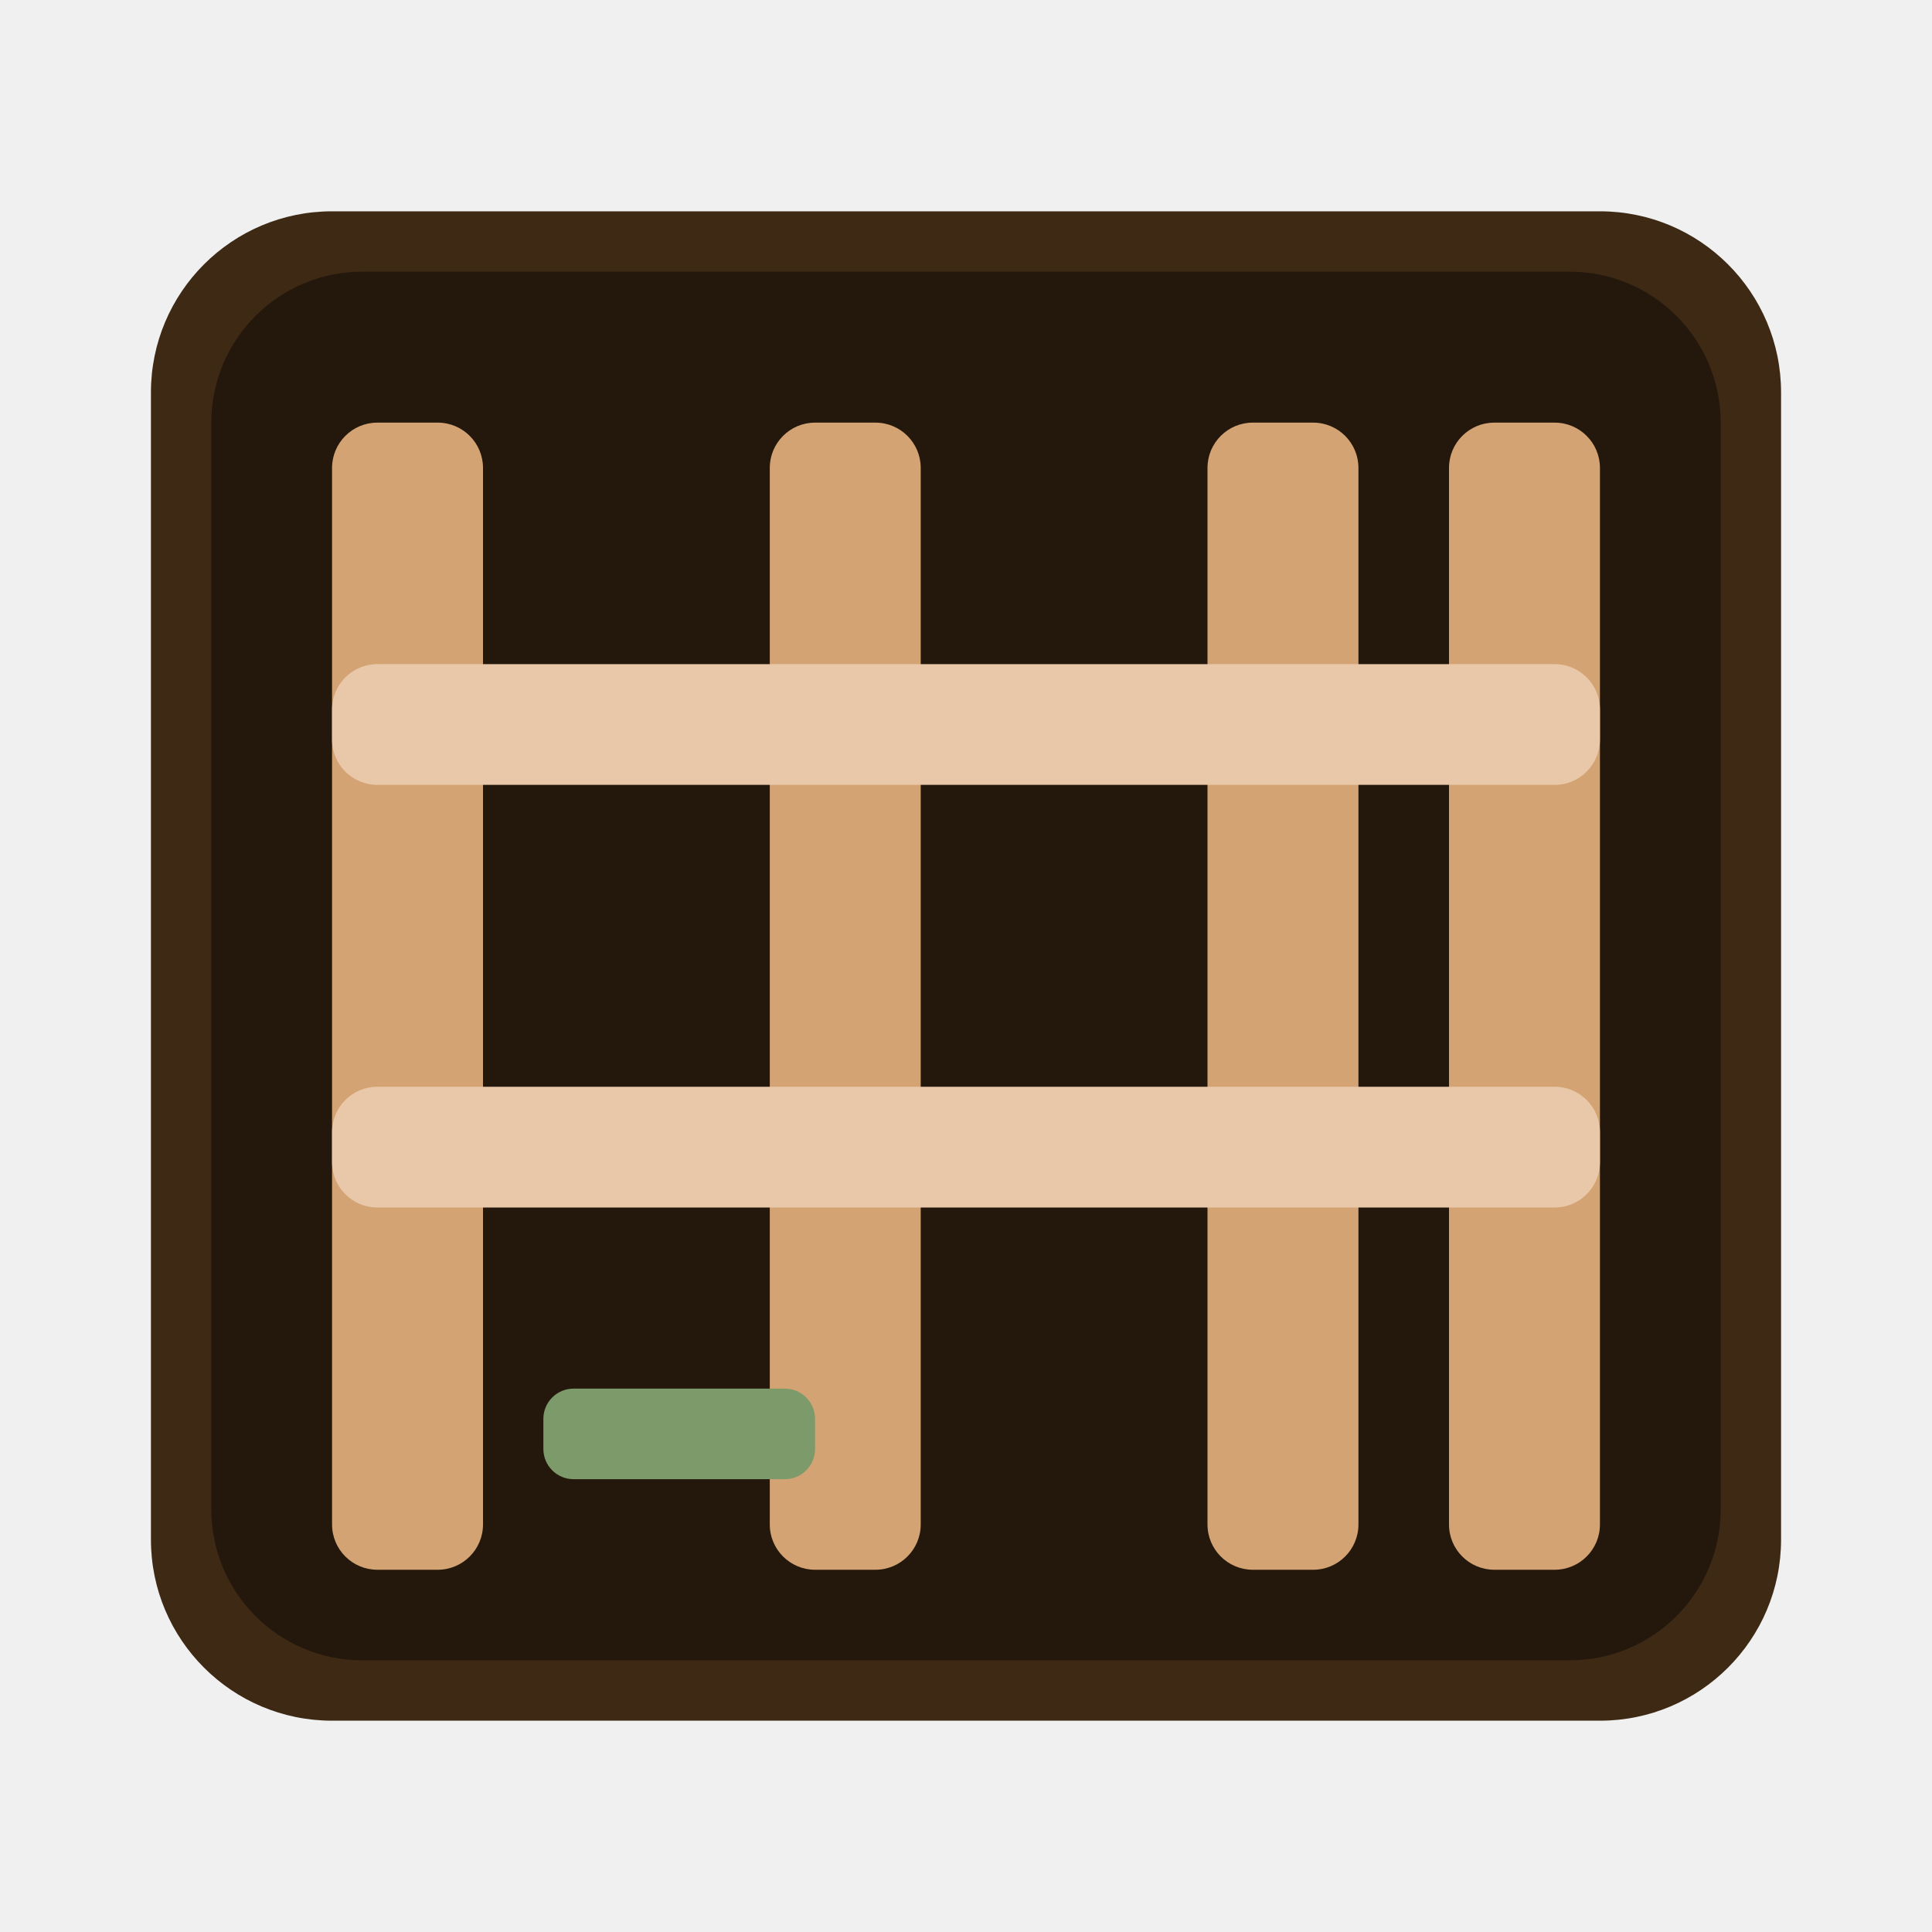
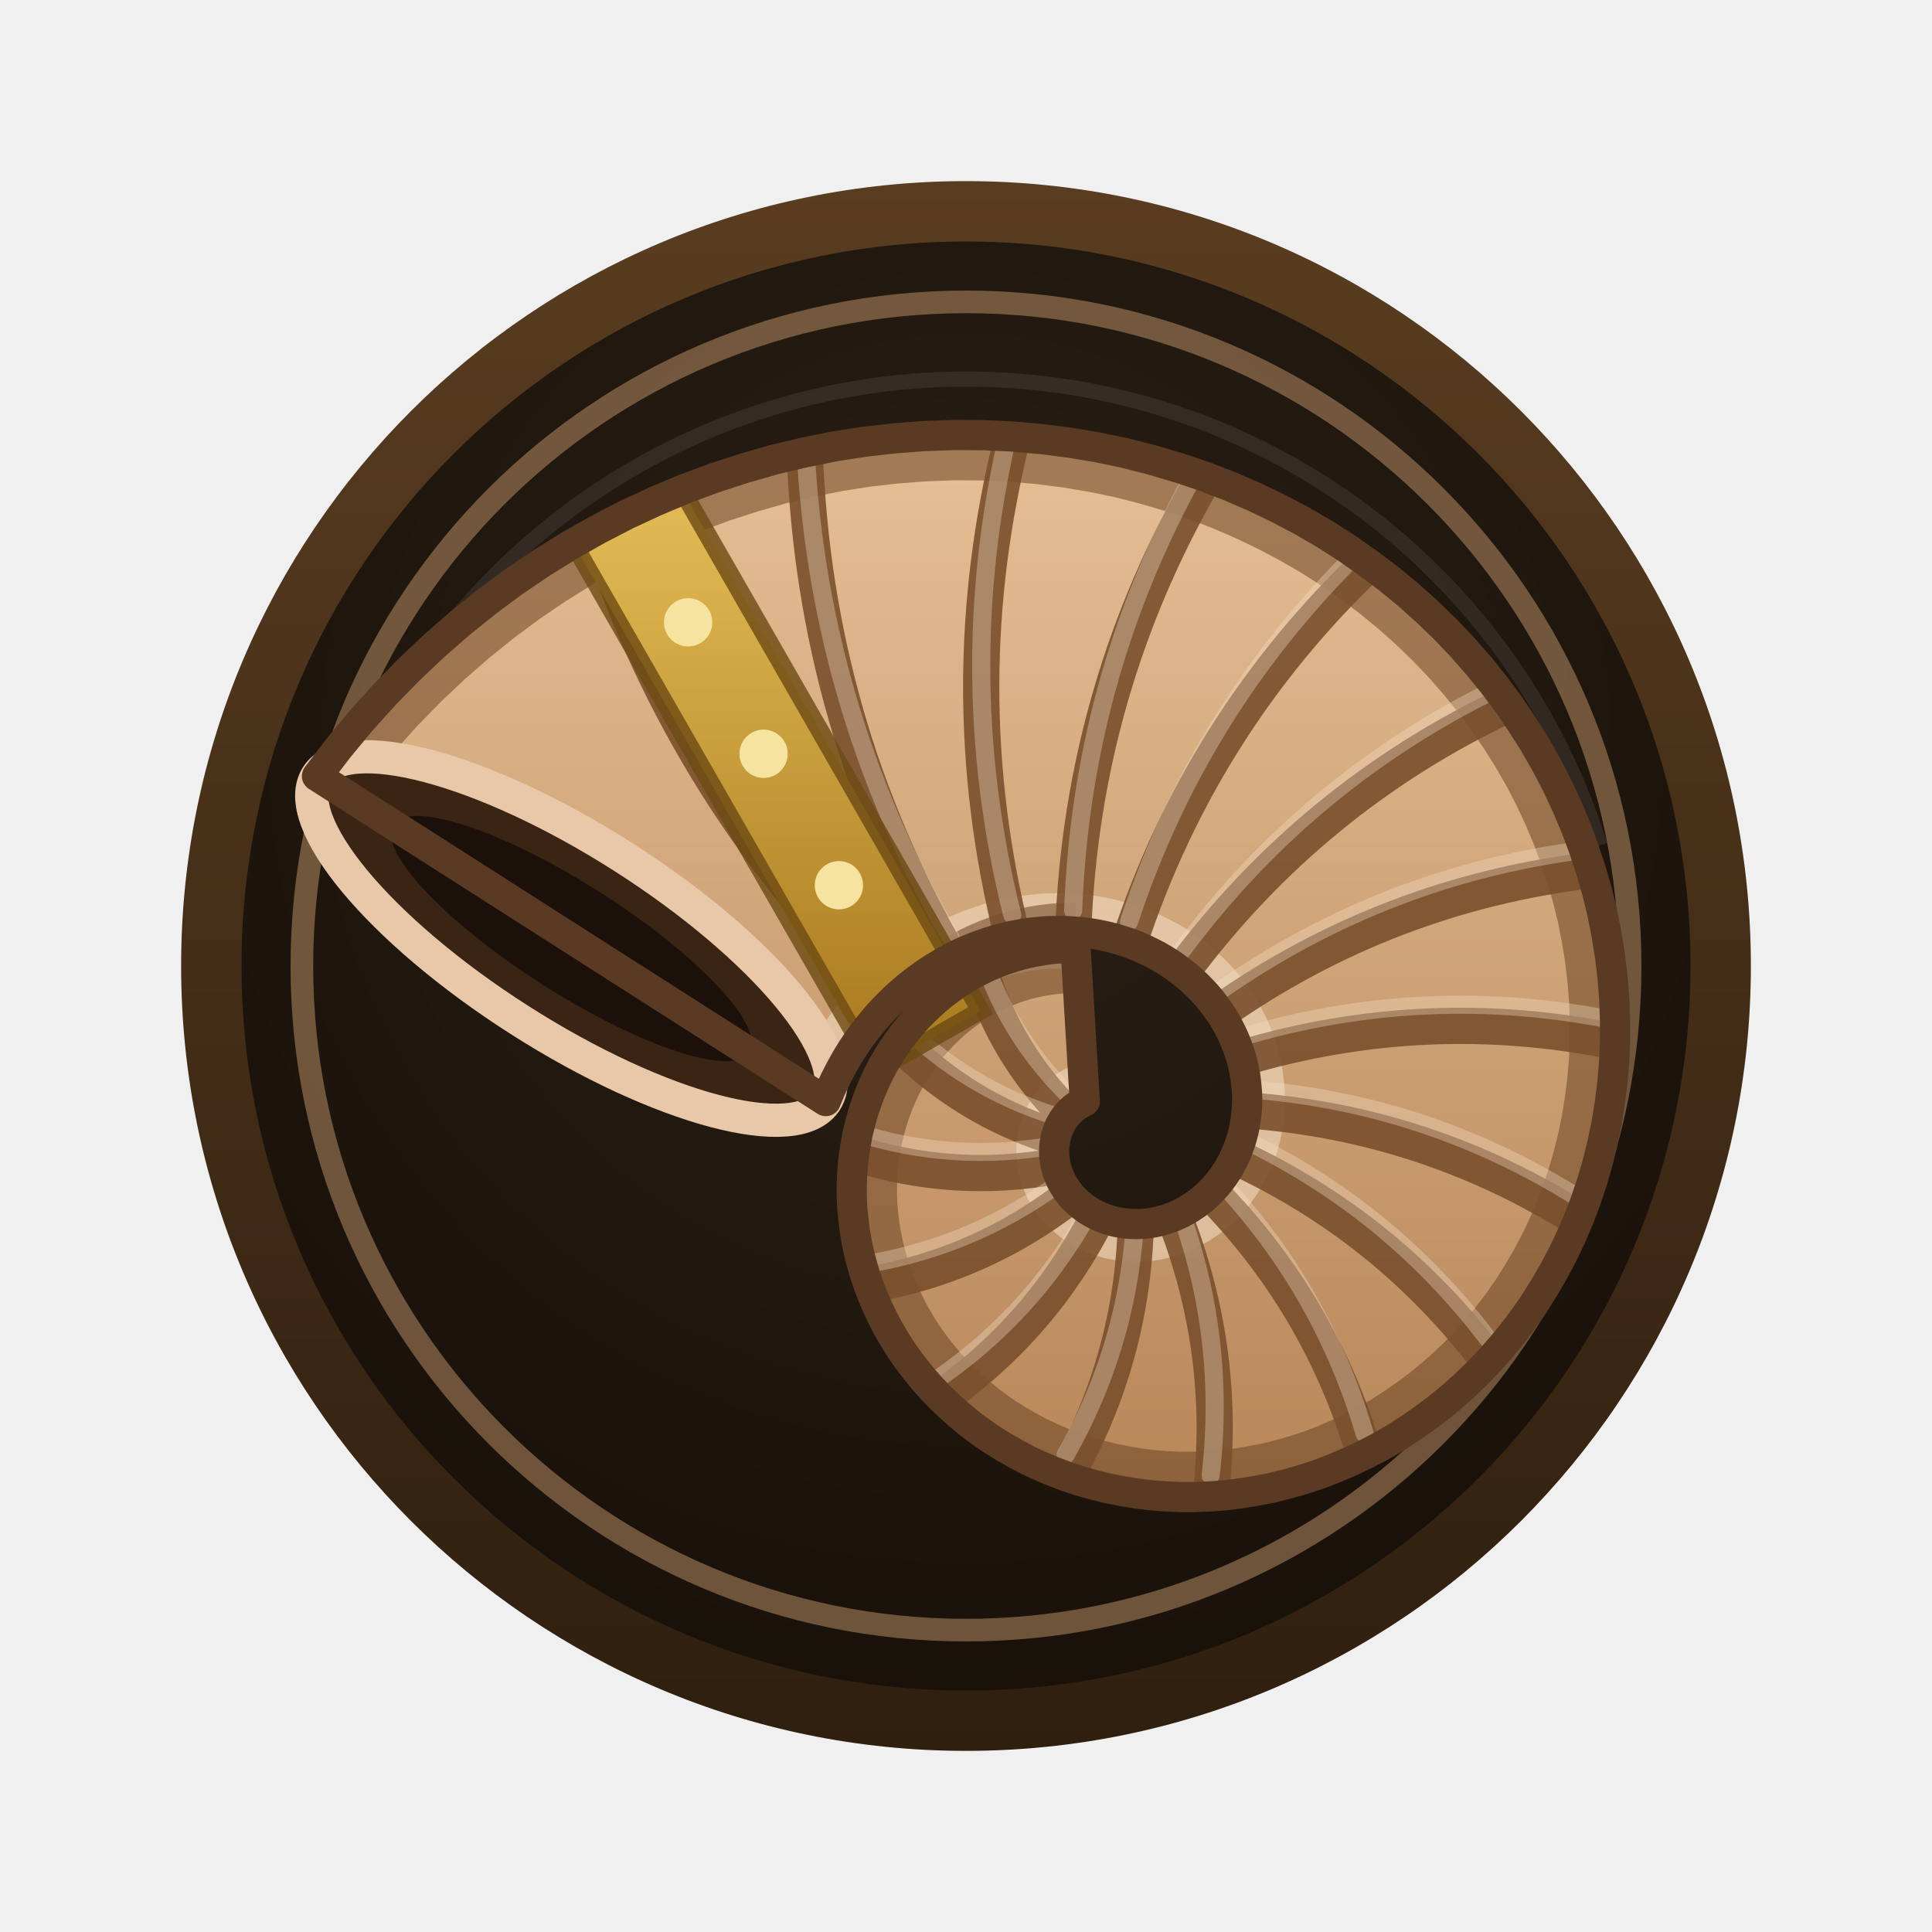
<svg xmlns="http://www.w3.org/2000/svg" width="128" height="128" viewBox="0 0 128 128">
-   <rect x="10" y="14" width="108" height="100" rx="12" fill="#3d2914" />
-   <rect x="14" y="18" width="100" height="92" rx="10" fill="#24180c" />
-   <rect x="22" y="28" width="10" height="76" rx="3" fill="#d4a373" />
-   <rect x="51" y="28" width="10" height="76" rx="3" fill="#d4a373" />
-   <rect x="80" y="28" width="10" height="76" rx="3" fill="#d4a373" />
-   <rect x="96" y="28" width="10" height="76" rx="3" fill="#d4a373" />
-   <rect x="22" y="44" width="84" height="8" rx="3" fill="#e9c8a9" />
-   <rect x="22" y="72" width="84" height="8" rx="3" fill="#e9c8a9" />
-   <rect x="36" y="92" width="18" height="6" rx="2" fill="#7d9a6a" />
+   <defs>
+     <linearGradient id="cfill" x1="0" y1="0" x2="0" y2="1">
+       <stop offset="0" stop-color="#e6bf95" />
+       <stop offset="1" stop-color="#b8875a" />
+     </linearGradient>
+     <linearGradient id="cbrass" x1="0" y1="0" x2="0" y2="1">
+       <stop offset="0" stop-color="#e8c25a" />
+       <stop offset="1" stop-color="#a8781e" />
+     </linearGradient>
+     <linearGradient id="rim" x1="0" y1="0" x2="0" y2="1">
+       <stop offset="0" stop-color="#5a3d20" />
+       <stop offset="1" stop-color="#2f1f0f" />
+     </linearGradient>
+     <radialGradient id="face" cx="0.5" cy="0.35" r="0.75">
+       <stop offset="0" stop-color="#2b2016" />
+       <stop offset="1" stop-color="#160f08" />
+     </radialGradient>
+   </defs>
+   <circle cx="64" cy="64" r="52" fill="url(#rim)" />
+   <circle cx="64" cy="64" r="48" fill="url(#face)" />
+   <circle cx="64" cy="64" r="44" fill="none" stroke="#d4a373" stroke-width="1.5" opacity="0.45" />
+   <path d="M22 56 A44 44 0 0 1 106 56" fill="none" stroke="#fff" stroke-width="1" opacity="0.08" />
+   <clipPath id="cclip">
+     <path d="M54.71 72.95 L55.01 72.23 L55.33 71.53 L55.68 70.85 L56.04 70.20 L56.43 69.56 L56.84 68.95 L57.27 68.36 L57.72 67.80 L58.18 67.25 L58.66 66.74 L59.16 66.24 L59.67 65.77 L60.19 65.33 L60.73 64.91 L61.27 64.52 L61.83 64.15 L62.39 63.81 L62.96 63.49 L63.53 63.20 L64.11 62.94 L64.70 62.70 L65.29 62.49 L65.88 62.30 L66.47 62.14 L67.06 62.00 L67.65 61.89 L68.23 61.80 L68.82 61.74 L69.40 61.69 L69.97 61.68 L70.54 61.68 L71.10 61.71 L71.66 61.76 L72.21 61.83 L72.74 61.92 L73.27 62.03 L73.79 62.16 L74.30 62.31 L74.80 62.47 L75.28 62.66 L75.75 62.86 L76.21 63.08 L76.66 63.31 L77.09 63.56 L77.51 63.82 L77.91 64.10 L78.29 64.39 L78.67 64.69 L79.02 65.00 L79.36 65.32 L79.68 65.65 L79.99 65.99 L80.28 66.34 L80.55 66.70 L80.81 67.06 L81.05 67.43 L81.27 67.80 L81.47 68.18 L81.66 68.56 L81.83 68.95 L81.98 69.34 L82.12 69.72 L82.24 70.11 L82.34 70.50 L82.43 70.89 L82.50 71.28 L82.55 71.67 L82.59 72.06 L82.62 72.44 L82.63 72.82 L82.62 73.19 L82.60 73.56 L82.56 73.93 L82.51 74.29 L82.45 74.65 L82.38 74.99 L82.29 75.33 L82.19 75.67 L82.07 75.99 L81.95 76.31 L81.81 76.62 L81.67 76.92 L81.51 77.21 L81.35 77.50 L81.17 77.77 L80.99 78.03 L80.80 78.29 L80.60 78.53 L80.39 78.76 L80.18 78.98 L79.96 79.19 L79.74 79.39 L79.51 79.58 L79.27 79.76 L79.03 79.92 L78.79 80.08 L78.54 80.22 L78.29 80.36 L78.04 80.48 L77.79 80.59 L77.53 80.69 L77.28 80.78 L77.02 80.85 L76.77 80.92 L76.51 80.98 L76.25 81.02 L76.00 81.06 L75.75 81.08 L75.50 81.09 L75.25 81.10 L75.00 81.09 L74.76 81.08 L74.52 81.05 L74.28 81.02 L74.05 80.98 L73.83 80.93 L73.60 80.87 L73.38 80.80 L73.17 80.73 L72.96 80.65 L72.76 80.56 L72.56 80.46 L72.37 80.36 L72.19 80.25 L72.01 80.14 L71.84 80.02 L71.68 79.89 L71.52 79.76 L71.37 79.63 L71.22 79.49 L71.08 79.35 L70.95 79.20 L70.83 79.05 L70.72 78.90 L70.61 78.74 L70.51 78.58 L70.41 78.42 L70.32 78.26 L70.25 78.10 L70.17 77.93 L70.11 77.76 L70.05 77.60 L70.00 77.43 L69.96 77.26 L69.92 77.10 L69.89 76.93 L69.87 76.77 L69.85 76.60 L69.84 76.44 L69.84 76.28 L69.84 76.12 L69.85 75.96 L69.87 75.80 L69.89 75.65 L69.91 75.50 L69.95 75.35 L69.98 75.21 L70.03 75.07 L70.07 74.93 L70.13 74.79 L70.18 74.66 L70.24 74.53 L70.31 74.41 L70.38 74.29 L70.45 74.17 L70.53 74.06 L70.61 73.95 L70.69 73.85 L70.78 73.75 L70.87 73.66 L70.96 73.57 L71.06 73.48 L71.15 73.40 L71.25 73.33 L71.35 73.26 L71.45 73.19 L71.56 73.13 L71.66 73.07 L71.77 73.02 L71.87 72.97 L71.26 62.81 L70.74 62.81 L70.22 62.83 L69.69 62.88 L69.16 62.95 L68.62 63.04 L68.09 63.15 L67.56 63.28 L67.03 63.44 L66.50 63.62 L65.98 63.82 L65.46 64.04 L64.94 64.29 L64.43 64.56 L63.93 64.86 L63.43 65.17 L62.95 65.51 L62.47 65.87 L62.01 66.25 L61.56 66.66 L61.12 67.08 L60.69 67.53 L60.28 68.00 L59.89 68.49 L59.51 68.99 L59.15 69.52 L58.81 70.06 L58.48 70.63 L58.18 71.21 L57.90 71.81 L57.64 72.42 L57.41 73.05 L57.19 73.69 L57.01 74.35 L56.84 75.02 L56.71 75.70 L56.60 76.39 L56.51 77.09 L56.46 77.80 L56.43 78.52 L56.43 79.24 L56.46 79.97 L56.53 80.70 L56.62 81.44 L56.74 82.18 L56.89 82.92 L57.08 83.66 L57.29 84.39 L57.54 85.13 L57.82 85.86 L58.13 86.58 L58.47 87.30 L58.84 88.01 L59.25 88.71 L59.68 89.40 L60.15 90.07 L60.65 90.73 L61.18 91.38 L61.74 92.01 L62.33 92.62 L62.95 93.21 L63.60 93.79 L64.27 94.34 L64.97 94.86 L65.70 95.37 L66.46 95.84 L67.24 96.29 L68.05 96.72 L68.88 97.11 L69.73 97.47 L70.60 97.80 L71.49 98.10 L72.40 98.36 L73.33 98.59 L74.28 98.78 L75.24 98.94 L76.21 99.06 L77.19 99.14 L78.19 99.18 L79.20 99.18 L80.21 99.14 L81.23 99.06 L82.26 98.93 L83.28 98.76 L84.31 98.56 L85.34 98.30 L86.36 98.01 L87.39 97.67 L88.40 97.28 L89.41 96.85 L90.41 96.38 L91.39 95.87 L92.37 95.31 L93.32 94.70 L94.26 94.05 L95.19 93.36 L96.09 92.63 L96.96 91.86 L97.82 91.04 L98.64 90.18 L99.44 89.28 L100.21 88.35 L100.95 87.37 L101.65 86.36 L102.31 85.31 L102.94 84.23 L103.53 83.11 L104.08 81.96 L104.59 80.78 L105.05 79.57 L105.47 78.33 L105.84 77.06 L106.16 75.77 L106.43 74.46 L106.65 73.12 L106.82 71.77 L106.94 70.40 L107.00 69.01 L107.00 67.62 L106.95 66.21 L106.84 64.79 L106.67 63.36 L106.44 61.93 L106.16 60.50 L105.81 59.07 L105.40 57.65 L104.93 56.23 L104.40 54.81 L103.81 53.41 L103.16 52.02 L102.45 50.65 L101.67 49.29 L100.83 47.96 L99.94 46.65 L98.98 45.36 L97.97 44.11 L96.89 42.88 L95.76 41.69 L94.57 40.54 L93.32 39.42 L92.02 38.35 L90.67 37.33 L89.26 36.34 L87.81 35.41 L86.30 34.53 L84.75 33.71 L83.15 32.94 L81.51 32.23 L79.83 31.58 L78.11 31.00 L76.35 30.48 L74.56 30.02 L72.73 29.64 L70.88 29.33 L69.00 29.09 L67.09 28.92 L65.16 28.83 L63.22 28.82 L61.25 28.89 L59.28 29.04 L57.30 29.26 L55.31 29.57 L53.32 29.97 L51.33 30.44 L49.34 31.01 L47.36 31.65 L45.39 32.38 L43.44 33.20 L41.50 34.10 L39.59 35.09 L37.70 36.16 L35.84 37.32 L34.01 38.56 L32.22 39.89 L30.47 41.30 L28.76 42.79 L27.10 44.36 L25.49 46.01 L23.93 47.74 L22.44 49.54 L21.00 51.42 Z" />
+   </clipPath>
+   <path d="M54.71 72.95 L55.01 72.23 L55.33 71.53 L55.68 70.85 L56.04 70.20 L56.43 69.56 L56.84 68.95 L57.27 68.36 L57.72 67.80 L58.18 67.25 L58.66 66.74 L59.16 66.24 L59.67 65.77 L60.19 65.33 L60.73 64.91 L61.27 64.52 L61.83 64.15 L62.39 63.81 L62.96 63.49 L63.53 63.20 L64.11 62.94 L64.70 62.70 L65.29 62.49 L65.88 62.30 L66.47 62.14 L67.06 62.00 L67.65 61.89 L68.23 61.80 L68.82 61.74 L69.40 61.69 L69.97 61.68 L70.54 61.68 L71.10 61.71 L71.66 61.76 L72.21 61.83 L72.74 61.92 L73.27 62.03 L73.79 62.16 L74.30 62.31 L74.80 62.47 L75.28 62.66 L75.75 62.86 L76.21 63.08 L76.66 63.31 L77.09 63.56 L77.51 63.82 L77.91 64.10 L78.29 64.39 L78.67 64.69 L79.02 65.00 L79.36 65.32 L79.68 65.65 L79.99 65.99 L80.28 66.34 L80.55 66.70 L80.81 67.06 L81.05 67.43 L81.27 67.80 L81.47 68.18 L81.66 68.56 L81.83 68.95 L81.98 69.34 L82.12 69.72 L82.24 70.11 L82.34 70.50 L82.43 70.89 L82.50 71.28 L82.55 71.67 L82.59 72.06 L82.62 72.44 L82.63 72.82 L82.62 73.19 L82.60 73.56 L82.56 73.93 L82.51 74.29 L82.45 74.65 L82.38 74.99 L82.29 75.33 L82.19 75.67 L82.07 75.99 L81.95 76.31 L81.81 76.62 L81.67 76.92 L81.51 77.21 L81.35 77.50 L81.17 77.77 L80.99 78.03 L80.80 78.29 L80.60 78.53 L80.39 78.76 L80.18 78.98 L79.96 79.19 L79.74 79.39 L79.51 79.58 L79.27 79.76 L79.03 79.92 L78.79 80.08 L78.54 80.22 L78.29 80.36 L78.04 80.48 L77.79 80.59 L77.53 80.69 L77.28 80.78 L77.02 80.85 L76.77 80.92 L76.51 80.98 L76.25 81.02 L76.00 81.06 L75.75 81.08 L75.50 81.09 L75.25 81.10 L75.00 81.09 L74.76 81.08 L74.52 81.05 L74.28 81.02 L74.05 80.98 L73.83 80.93 L73.60 80.87 L73.38 80.80 L73.17 80.73 L72.96 80.65 L72.76 80.56 L72.56 80.46 L72.37 80.36 L72.19 80.25 L72.01 80.14 L71.84 80.02 L71.68 79.89 L71.52 79.76 L71.37 79.63 L71.22 79.49 L71.08 79.35 L70.95 79.20 L70.83 79.05 L70.72 78.90 L70.61 78.74 L70.51 78.58 L70.41 78.42 L70.32 78.26 L70.25 78.10 L70.17 77.93 L70.11 77.76 L70.05 77.60 L70.00 77.43 L69.96 77.26 L69.92 77.10 L69.89 76.93 L69.87 76.77 L69.85 76.60 L69.84 76.44 L69.84 76.28 L69.84 76.12 L69.85 75.96 L69.87 75.80 L69.89 75.65 L69.91 75.50 L69.95 75.35 L69.98 75.21 L70.03 75.07 L70.07 74.93 L70.13 74.79 L70.18 74.66 L70.24 74.53 L70.31 74.41 L70.38 74.29 L70.45 74.17 L70.53 74.06 L70.61 73.95 L70.69 73.85 L70.78 73.75 L70.87 73.66 L70.96 73.57 L71.06 73.48 L71.15 73.40 L71.25 73.33 L71.35 73.26 L71.45 73.19 L71.56 73.13 L71.66 73.07 L71.77 73.02 L71.87 72.97 L71.26 62.81 L70.74 62.81 L70.22 62.83 L69.69 62.88 L69.16 62.95 L68.62 63.04 L68.09 63.15 L67.56 63.28 L67.03 63.44 L66.50 63.62 L65.98 63.82 L65.46 64.04 L64.94 64.29 L64.43 64.56 L63.93 64.86 L63.43 65.17 L62.95 65.51 L62.47 65.87 L62.01 66.25 L61.56 66.66 L61.12 67.08 L60.69 67.53 L60.28 68.00 L59.89 68.49 L59.51 68.99 L59.15 69.52 L58.81 70.06 L58.48 70.63 L58.18 71.21 L57.90 71.81 L57.64 72.42 L57.41 73.05 L57.19 73.69 L57.01 74.35 L56.84 75.02 L56.71 75.70 L56.60 76.39 L56.51 77.09 L56.46 77.80 L56.43 78.52 L56.43 79.24 L56.46 79.97 L56.53 80.70 L56.62 81.44 L56.74 82.18 L56.89 82.92 L57.08 83.66 L57.29 84.39 L57.54 85.13 L57.82 85.86 L58.13 86.58 L58.47 87.30 L58.84 88.01 L59.25 88.71 L59.68 89.40 L60.15 90.07 L60.65 90.73 L61.18 91.38 L61.74 92.01 L62.33 92.62 L62.95 93.21 L63.60 93.79 L64.27 94.34 L64.97 94.86 L65.70 95.37 L66.46 95.84 L67.24 96.29 L68.05 96.72 L68.88 97.11 L69.73 97.47 L70.60 97.80 L71.49 98.10 L72.40 98.36 L73.33 98.59 L74.28 98.78 L75.24 98.94 L76.21 99.06 L77.19 99.14 L78.19 99.18 L79.20 99.18 L80.21 99.14 L81.23 99.06 L82.26 98.93 L83.28 98.76 L84.31 98.56 L85.34 98.30 L86.36 98.01 L87.39 97.67 L88.40 97.28 L89.41 96.85 L90.41 96.38 L91.39 95.87 L92.37 95.31 L93.32 94.70 L94.26 94.05 L95.19 93.36 L96.09 92.63 L96.96 91.86 L97.82 91.04 L98.64 90.18 L99.44 89.28 L100.21 88.35 L100.95 87.37 L101.65 86.36 L102.31 85.31 L102.94 84.23 L103.53 83.11 L104.08 81.96 L104.59 80.78 L105.05 79.57 L105.47 78.33 L105.84 77.06 L106.16 75.77 L106.43 74.46 L106.65 73.12 L106.82 71.77 L106.94 70.40 L107.00 69.01 L107.00 67.62 L106.95 66.21 L106.84 64.79 L106.67 63.36 L106.44 61.93 L106.16 60.50 L105.81 59.07 L105.40 57.65 L104.93 56.23 L104.40 54.81 L103.81 53.41 L103.16 52.02 L102.45 50.65 L101.67 49.29 L100.83 47.96 L99.94 46.65 L98.98 45.36 L97.97 44.11 L96.89 42.88 L95.76 41.69 L94.57 40.54 L93.32 39.42 L92.02 38.35 L90.67 37.33 L89.26 36.34 L87.81 35.41 L86.30 34.53 L84.75 33.71 L83.15 32.94 L81.51 32.23 L79.83 31.58 L78.11 31.00 L76.35 30.48 L74.56 30.02 L72.73 29.64 L70.88 29.33 L69.00 29.09 L67.09 28.92 L65.16 28.83 L63.22 28.82 L61.25 28.89 L59.28 29.04 L57.30 29.26 L55.31 29.57 L53.32 29.97 L51.33 30.44 L49.34 31.01 L47.36 31.65 L45.39 32.38 L43.44 33.20 L41.50 34.10 L39.59 35.09 L37.70 36.16 L35.84 37.32 L34.01 38.56 L32.22 39.89 L30.47 41.30 L28.76 42.79 L27.10 44.36 L25.49 46.01 L23.93 47.74 L22.44 49.54 L21.00 51.42 Z" fill="url(#cfill)" />
+   <g clip-path="url(#cclip)">
+     <path d="M54.71 72.95 L55.01 72.23 L55.33 71.53 L55.68 70.85 L56.04 70.20 L56.43 69.56 L56.84 68.95 L57.27 68.36 L57.72 67.80 L58.18 67.25 L58.66 66.74 L59.16 66.24 L59.67 65.77 L60.19 65.33 L60.73 64.91 L61.27 64.52 L61.83 64.15 L62.39 63.81 L62.96 63.49 L63.53 63.20 L64.11 62.94 L64.70 62.70 L65.29 62.49 L65.88 62.30 L66.47 62.14 L67.06 62.00 L67.65 61.89 L68.23 61.80 L68.82 61.74 L69.40 61.69 L69.97 61.68 L70.54 61.68 L71.10 61.71 L71.66 61.76 L72.21 61.83 L72.74 61.92 L73.27 62.03 L73.79 62.16 L74.30 62.31 L74.80 62.47 L75.28 62.66 L75.75 62.86 L76.21 63.08 L76.66 63.31 L77.09 63.56 L77.51 63.82 L77.91 64.10 L78.29 64.39 L78.67 64.69 L79.02 65.00 L79.36 65.32 L79.68 65.65 L79.99 65.99 L80.28 66.34 L80.55 66.70 L80.81 67.06 L81.05 67.43 L81.27 67.80 L81.47 68.18 L81.66 68.56 L81.83 68.95 L81.98 69.34 L82.12 69.72 L82.24 70.11 L82.34 70.50 L82.43 70.89 L82.50 71.28 L82.55 71.67 L82.59 72.06 L82.62 72.44 L82.63 72.82 L82.62 73.19 L82.60 73.56 L82.56 73.93 L82.51 74.29 L82.45 74.65 L82.38 74.99 L82.29 75.33 L82.19 75.67 L82.07 75.99 L81.95 76.31 L81.81 76.62 L81.67 76.92 L81.51 77.21 L81.35 77.50 L81.17 77.77 L80.99 78.03 L80.80 78.29 L80.60 78.53 L80.39 78.76 L80.18 78.98 L79.96 79.19 L79.74 79.39 L79.51 79.58 L79.27 79.76 L79.03 79.92 L78.79 80.08 L78.54 80.22 L78.29 80.36 L78.04 80.48 L77.79 80.59 L77.53 80.69 L77.28 80.78 L77.02 80.85 L76.77 80.92 L76.51 80.98 L76.25 81.02 L76.00 81.06 L75.75 81.08 L75.50 81.09 L75.25 81.10 L75.00 81.09 L74.76 81.08 L74.52 81.05 L74.28 81.02 L74.05 80.98 L73.83 80.93 L73.60 80.87 L73.38 80.80 L73.17 80.73 L72.96 80.65 L72.76 80.56 L72.56 80.46 L72.37 80.36 L72.19 80.25 L72.01 80.14 L71.84 80.02 L71.68 79.89 L71.52 79.76 L71.37 79.63 L71.22 79.49 L71.08 79.35 L70.95 79.20 L70.83 79.05 L70.72 78.90 L70.61 78.74 L70.51 78.58 L70.41 78.42 L70.32 78.26 L70.25 78.10 L70.17 77.93 L70.11 77.76 L70.05 77.60 L70.00 77.43 L69.96 77.26 L69.92 77.10 L69.89 76.93 L69.87 76.77 L69.85 76.60 L69.84 76.44 L69.84 76.28 L69.84 76.12 L69.85 75.96 L69.87 75.80 L69.89 75.65 L69.91 75.50 L69.95 75.35 L69.98 75.21 L70.03 75.07 L70.07 74.93 L70.13 74.79 L70.18 74.66 L70.24 74.53 L70.31 74.41 L70.38 74.29 L70.45 74.17 L70.53 74.06 L70.61 73.95 L70.69 73.85 L70.78 73.75 L70.87 73.66 L70.96 73.57 L71.06 73.48 L71.15 73.40 L71.25 73.33 L71.35 73.26 L71.45 73.19 L71.56 73.13 L71.66 73.07 L71.77 73.02 L71.87 72.97" fill="none" stroke="#f3dfc6" stroke-width="5" opacity="0.55" />
+     <path d="M21.00 51.42 L22.44 49.54 L23.93 47.74 L25.49 46.01 L27.10 44.36 L28.76 42.79 L30.47 41.30 L32.22 39.89 L34.01 38.56 L35.84 37.32 L37.70 36.16 L39.59 35.09 L41.50 34.10 L43.44 33.20 L45.39 32.38 L47.36 31.65 L49.34 31.01 L51.33 30.44 L53.32 29.97 L55.31 29.57 L57.30 29.26 L59.28 29.04 L61.25 28.89 L63.22 28.82 L65.16 28.83 L67.09 28.92 L69.00 29.09 L70.88 29.33 L72.73 29.64 L74.56 30.02 L76.35 30.48 L78.11 31.00 L79.83 31.58 L81.51 32.23 L83.15 32.94 L84.75 33.71 L86.30 34.53 L87.81 35.41 L89.26 36.34 L90.67 37.33 L92.02 38.35 L93.32 39.42 L94.57 40.54 L95.76 41.69 L96.89 42.88 L97.97 44.11 L98.98 45.36 L99.94 46.65 L100.83 47.96 L101.67 49.29 L102.45 50.65 L103.16 52.02 L103.81 53.41 L104.40 54.81 L104.93 56.23 L105.40 57.65 L105.81 59.07 L106.16 60.50 L106.44 61.93 L106.67 63.36 L106.84 64.79 L106.95 66.21 L107.00 67.62 L107.00 69.01 L106.94 70.40 L106.82 71.77 L106.65 73.12 L106.43 74.46 L106.16 75.77 L105.84 77.06 L105.47 78.33 L105.05 79.57 L104.59 80.78 L104.08 81.96 L103.53 83.11 L102.94 84.23 L102.31 85.31 L101.65 86.36 L100.95 87.37 L100.21 88.35 L99.44 89.28 L98.64 90.18 L97.82 91.04 L96.96 91.86 L96.09 92.63 L95.19 93.36 L94.26 94.05 L93.32 94.70 L92.37 95.31 L91.39 95.87 L90.41 96.38 L89.41 96.85 L88.40 97.28 L87.39 97.67 L86.36 98.01 L85.34 98.30 L84.31 98.56 L83.28 98.76 L82.26 98.93 L81.23 99.06 L80.21 99.14 L79.20 99.18 L78.19 99.18 L77.19 99.14 L76.21 99.06 L75.24 98.94 L74.28 98.78 L73.33 98.59 L72.40 98.36 L71.49 98.10 L70.60 97.80 L69.73 97.47 L68.88 97.11 L68.05 96.72 L67.24 96.29 L66.46 95.84 L65.70 95.37 L64.97 94.86 L64.27 94.34 L63.60 93.79 L62.95 93.21 L62.33 92.62 L61.74 92.01 L61.18 91.38 L60.65 90.73 L60.15 90.07 L59.68 89.40 L59.25 88.71 L58.84 88.01 L58.47 87.30 L58.13 86.58 L57.82 85.86 L57.54 85.13 L57.29 84.39 L57.08 83.66 L56.89 82.92 L56.74 82.18 L56.62 81.44 L56.53 80.70 L56.46 79.97 L56.43 79.24 L56.43 78.52 L56.46 77.80 L56.51 77.09 L56.60 76.39 L56.71 75.70 L56.84 75.02 L57.01 74.35 L57.19 73.69 L57.41 73.05 L57.64 72.42 L57.90 71.81 L58.18 71.21 L58.48 70.63 L58.81 70.06 L59.15 69.52 L59.51 68.99 L59.89 68.49 L60.28 68.00 L60.69 67.53 L61.12 67.08 L61.56 66.66 L62.01 66.25 L62.47 65.87 L62.95 65.51 L63.43 65.17 L63.93 64.86 L64.43 64.56 L64.94 64.29 L65.46 64.04 L65.98 63.82 L66.50 63.62 L67.03 63.44 L67.56 63.28 L68.09 63.15 L68.62 63.04 L69.16 62.95 L69.69 62.88 L70.22 62.83 L70.74 62.81 L71.26 62.81" fill="none" stroke="#6b4423" stroke-width="6" opacity="0.55" />
+     <path d="M59.16 66.24 Q45.48 53.11 39.59 35.09 M62.96 63.49 Q53.95 47.94 53.32 29.97 M67.06 62.00 Q62.94 45.46 67.09 28.92 M71.10 61.71 Q71.70 45.55 79.83 31.58 M74.80 62.47 Q79.59 47.92 90.67 37.33 M78.29 64.39 Q86.90 52.81 99.94 46.65 M80.81 67.06 Q91.93 59.28 105.40 57.65 M82.24 70.11 Q94.48 66.47 107.00 69.01 M82.60 73.56 Q94.49 74.42 104.59 80.78 M81.81 76.62 Q91.92 81.30 98.64 90.18 M80.18 78.98 Q87.47 86.40 90.41 96.38 M77.79 80.59 Q81.32 89.56 80.21 99.14 M75.25 81.10 Q75.01 90.03 70.60 97.80 M72.76 80.56 Q69.05 87.89 62.33 92.62 M70.95 79.20 Q64.99 83.84 57.54 85.13 M69.96 77.26 Q63.17 78.50 56.60 76.39 M69.95 75.35 Q63.93 73.48 59.51 68.99 M70.69 73.85 Q66.62 69.79 64.94 64.29" fill="none" stroke="#7a4f2c" stroke-width="2.4" stroke-linecap="round" opacity="0.9" />
+     <path d="M59.16 66.24 Q45.48 53.11 39.59 35.09 M62.96 63.49 Q53.95 47.94 53.32 29.97 M67.06 62.00 Q62.94 45.46 67.09 28.92 M71.10 61.71 Q71.70 45.55 79.83 31.58 M74.80 62.47 Q79.59 47.92 90.67 37.33 M78.29 64.39 Q86.90 52.81 99.94 46.65 M80.81 67.06 Q91.93 59.28 105.40 57.65 M82.24 70.11 Q94.48 66.47 107.00 69.01 M82.60 73.56 Q94.49 74.42 104.59 80.78 M81.81 76.62 Q91.92 81.30 98.64 90.18 M80.18 78.98 Q87.47 86.40 90.41 96.38 M77.79 80.59 Q81.32 89.56 80.21 99.14 M75.25 81.10 Q75.01 90.03 70.60 97.80 M72.76 80.56 Q69.05 87.89 62.33 92.62 M70.95 79.20 Q64.99 83.84 57.54 85.13 M69.96 77.26 Q63.17 78.50 56.60 76.39 M69.95 75.35 Q63.93 73.48 59.51 68.99 M70.69 73.85 Q66.62 69.79 64.94 64.29" fill="none" stroke="#f3dfc6" stroke-width="1.2" stroke-linecap="round" opacity="0.35" transform="translate(0,-1.4)" />
+     <path d="M58.02 70.93 L64.96 66.95 L43.15 28.94 L36.21 32.92 Z" fill="url(#cbrass)" />
+     <path d="M58.02 70.93 L64.96 66.95 L43.15 28.94 L36.21 32.92 Z" fill="none" stroke="#6b4a12" stroke-width="1.2" opacity="0.8" />
+     <circle cx="45.59" cy="41.23" r="1.6" fill="#f7e3a0" />
+     <circle cx="50.59" cy="49.94" r="1.6" fill="#f7e3a0" />
+     <circle cx="55.58" cy="58.65" r="1.6" fill="#f7e3a0" />
+   </g>
+   <ellipse cx="37.86" cy="62.18" rx="6.40" ry="20.00" transform="rotate(-57.44 37.86 62.18)" fill="#3a2414" />
+   <ellipse cx="37.86" cy="62.18" rx="6.40" ry="20.00" transform="rotate(-57.44 37.86 62.18)" fill="none" stroke="#e9c8a9" stroke-width="2.2" />
+   <ellipse cx="37.86" cy="62.18" rx="3.60" ry="14.00" transform="rotate(-57.44 37.86 62.18)" fill="#1c110a" />
+   <path d="M54.71 72.95 L55.01 72.23 L55.33 71.53 L55.68 70.85 L56.04 70.20 L56.43 69.56 L56.84 68.95 L57.27 68.36 L57.72 67.80 L58.18 67.25 L58.66 66.74 L59.16 66.24 L59.67 65.77 L60.19 65.33 L60.73 64.91 L61.27 64.52 L61.83 64.15 L62.39 63.81 L62.96 63.49 L63.53 63.20 L64.11 62.94 L64.70 62.70 L65.29 62.49 L65.88 62.30 L66.47 62.14 L67.06 62.00 L67.65 61.89 L68.23 61.80 L68.82 61.74 L69.40 61.69 L69.97 61.68 L70.54 61.68 L71.10 61.71 L71.66 61.76 L72.21 61.83 L72.74 61.92 L73.27 62.03 L73.79 62.16 L74.30 62.31 L74.80 62.47 L75.28 62.66 L75.75 62.86 L76.21 63.08 L76.66 63.31 L77.09 63.56 L77.51 63.82 L77.91 64.10 L78.29 64.39 L78.67 64.69 L79.02 65.00 L79.36 65.32 L79.68 65.65 L79.99 65.99 L80.28 66.34 L80.55 66.70 L80.81 67.06 L81.05 67.43 L81.27 67.80 L81.47 68.18 L81.66 68.56 L81.83 68.95 L81.98 69.34 L82.12 69.72 L82.24 70.11 L82.34 70.50 L82.43 70.89 L82.50 71.28 L82.55 71.67 L82.59 72.06 L82.62 72.44 L82.63 72.82 L82.62 73.19 L82.60 73.56 L82.56 73.93 L82.51 74.29 L82.45 74.65 L82.38 74.99 L82.29 75.33 L82.19 75.67 L82.07 75.99 L81.95 76.31 L81.81 76.62 L81.67 76.92 L81.51 77.21 L81.35 77.50 L81.17 77.77 L80.99 78.03 L80.80 78.29 L80.60 78.53 L80.39 78.76 L80.18 78.98 L79.96 79.19 L79.74 79.39 L79.51 79.58 L79.27 79.76 L79.03 79.92 L78.79 80.08 L78.54 80.22 L78.29 80.36 L78.04 80.48 L77.79 80.59 L77.53 80.69 L77.28 80.78 L77.02 80.85 L76.77 80.92 L76.51 80.98 L76.25 81.02 L76.00 81.06 L75.75 81.08 L75.50 81.09 L75.25 81.10 L75.00 81.09 L74.76 81.08 L74.52 81.05 L74.28 81.02 L74.05 80.98 L73.83 80.93 L73.60 80.87 L73.38 80.80 L73.17 80.73 L72.96 80.65 L72.76 80.56 L72.56 80.46 L72.37 80.36 L72.19 80.25 L72.01 80.14 L71.84 80.02 L71.68 79.89 L71.52 79.76 L71.37 79.63 L71.22 79.49 L71.08 79.35 L70.95 79.20 L70.83 79.05 L70.72 78.90 L70.61 78.74 L70.51 78.58 L70.41 78.42 L70.32 78.26 L70.25 78.10 L70.17 77.93 L70.11 77.76 L70.05 77.60 L70.00 77.43 L69.96 77.26 L69.92 77.10 L69.89 76.93 L69.87 76.77 L69.85 76.60 L69.84 76.44 L69.84 76.28 L69.84 76.12 L69.85 75.96 L69.87 75.80 L69.89 75.65 L69.91 75.50 L69.95 75.35 L69.98 75.21 L70.03 75.07 L70.07 74.93 L70.13 74.79 L70.18 74.66 L70.24 74.53 L70.31 74.41 L70.38 74.29 L70.45 74.17 L70.53 74.06 L70.61 73.95 L70.69 73.85 L70.78 73.75 L70.87 73.66 L70.96 73.57 L71.06 73.48 L71.15 73.40 L71.25 73.33 L71.35 73.26 L71.45 73.19 L71.56 73.13 L71.66 73.07 L71.77 73.02 L71.87 72.97 L71.26 62.81 L70.74 62.81 L70.22 62.83 L69.69 62.88 L69.16 62.95 L68.62 63.04 L68.09 63.15 L67.56 63.28 L67.03 63.44 L66.50 63.62 L65.98 63.82 L65.46 64.04 L64.94 64.29 L64.43 64.56 L63.93 64.86 L63.43 65.17 L62.95 65.51 L62.47 65.87 L62.01 66.25 L61.56 66.66 L61.12 67.08 L60.69 67.53 L60.28 68.00 L59.89 68.49 L59.51 68.99 L59.15 69.52 L58.81 70.06 L58.48 70.63 L58.18 71.21 L57.90 71.81 L57.64 72.42 L57.41 73.05 L57.19 73.69 L57.01 74.35 L56.84 75.02 L56.71 75.70 L56.60 76.39 L56.51 77.09 L56.46 77.80 L56.43 78.52 L56.43 79.24 L56.46 79.97 L56.53 80.70 L56.62 81.44 L56.74 82.18 L56.89 82.92 L57.08 83.66 L57.29 84.39 L57.54 85.13 L57.82 85.86 L58.13 86.58 L58.47 87.30 L58.84 88.01 L59.25 88.71 L59.68 89.40 L60.15 90.07 L60.65 90.73 L61.18 91.38 L61.74 92.01 L62.33 92.62 L62.95 93.21 L63.60 93.79 L64.27 94.34 L64.97 94.86 L65.70 95.37 L66.46 95.84 L67.24 96.29 L68.05 96.72 L68.88 97.11 L69.73 97.47 L70.60 97.80 L71.49 98.10 L72.40 98.36 L73.33 98.59 L74.28 98.78 L75.24 98.94 L76.21 99.06 L77.19 99.14 L78.19 99.18 L79.20 99.18 L80.21 99.14 L81.23 99.06 L82.26 98.93 L83.28 98.76 L84.31 98.56 L85.34 98.30 L86.36 98.01 L87.39 97.67 L88.40 97.28 L89.41 96.85 L90.41 96.38 L91.39 95.87 L92.37 95.31 L93.32 94.70 L94.26 94.05 L95.19 93.36 L96.09 92.63 L96.96 91.86 L97.82 91.04 L98.64 90.18 L99.44 89.28 L100.21 88.35 L100.95 87.37 L101.65 86.36 L102.31 85.31 L102.94 84.23 L103.53 83.11 L104.08 81.96 L104.59 80.78 L105.05 79.57 L105.47 78.33 L105.84 77.06 L106.16 75.77 L106.43 74.46 L106.65 73.12 L106.82 71.77 L106.94 70.40 L107.00 69.01 L107.00 67.62 L106.95 66.21 L106.84 64.79 L106.67 63.36 L106.44 61.93 L106.16 60.50 L105.81 59.07 L105.40 57.65 L104.93 56.23 L104.40 54.81 L103.81 53.41 L103.16 52.02 L102.45 50.65 L101.67 49.29 L100.83 47.96 L99.94 46.65 L98.98 45.36 L97.97 44.11 L96.89 42.88 L95.76 41.69 L94.57 40.54 L93.32 39.42 L92.02 38.35 L90.67 37.33 L89.26 36.34 L87.81 35.41 L86.30 34.53 L84.75 33.71 L83.15 32.94 L81.51 32.23 L79.83 31.58 L78.11 31.00 L76.35 30.48 L74.56 30.02 L72.73 29.64 L70.88 29.33 L69.00 29.09 L67.09 28.92 L65.16 28.83 L63.22 28.82 L61.25 28.89 L59.28 29.04 L57.30 29.26 L55.31 29.57 L53.32 29.97 L51.33 30.44 L49.34 31.01 L47.36 31.65 L45.39 32.38 L43.44 33.20 L41.50 34.10 L39.59 35.09 L37.70 36.16 L35.84 37.32 L34.01 38.56 L32.22 39.89 L30.47 41.30 L28.76 42.79 L27.10 44.36 L25.49 46.01 L23.93 47.74 L22.44 49.54 L21.00 51.42 Z" fill="none" stroke="#5a3a22" stroke-width="2" stroke-linejoin="round" />
</svg>
